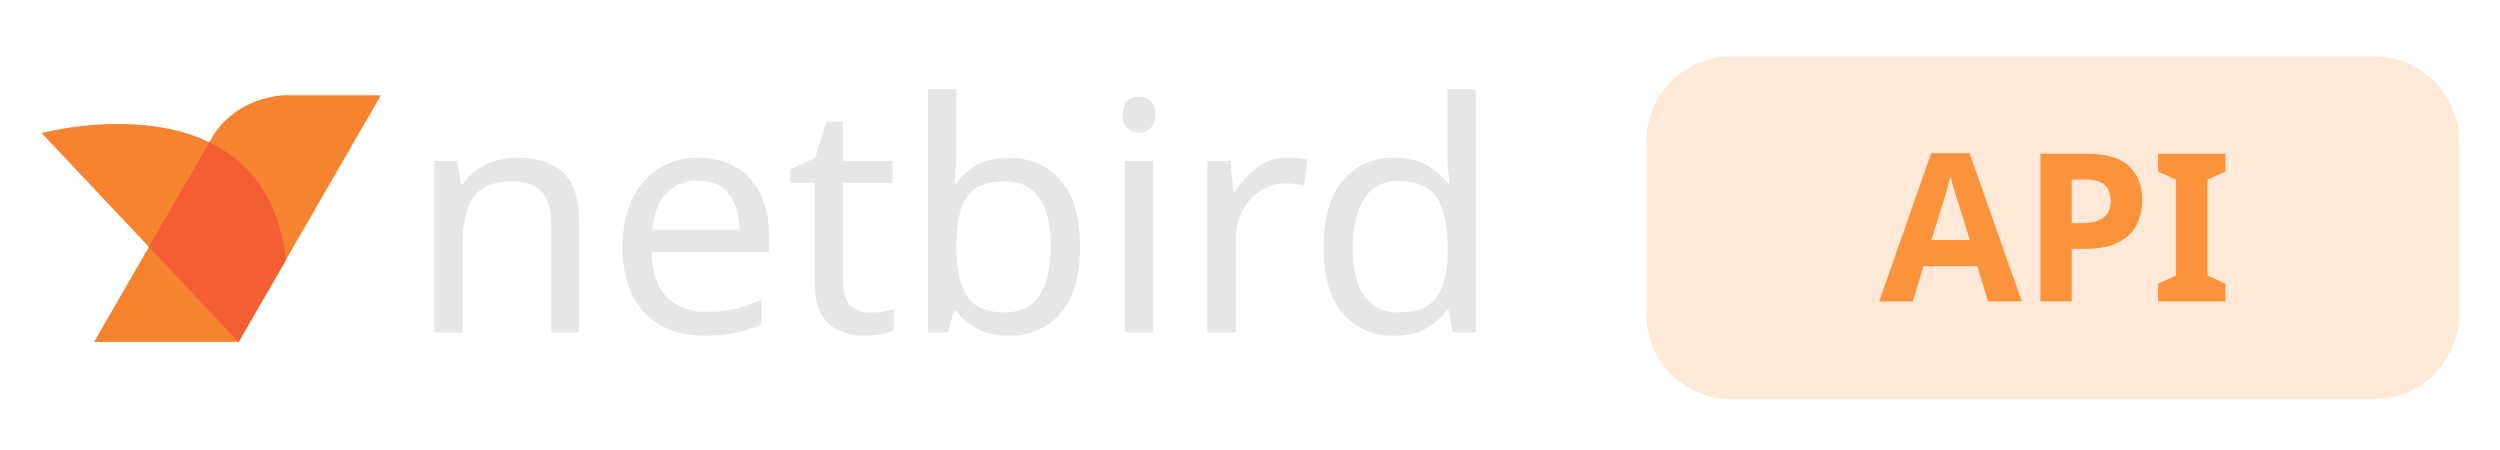
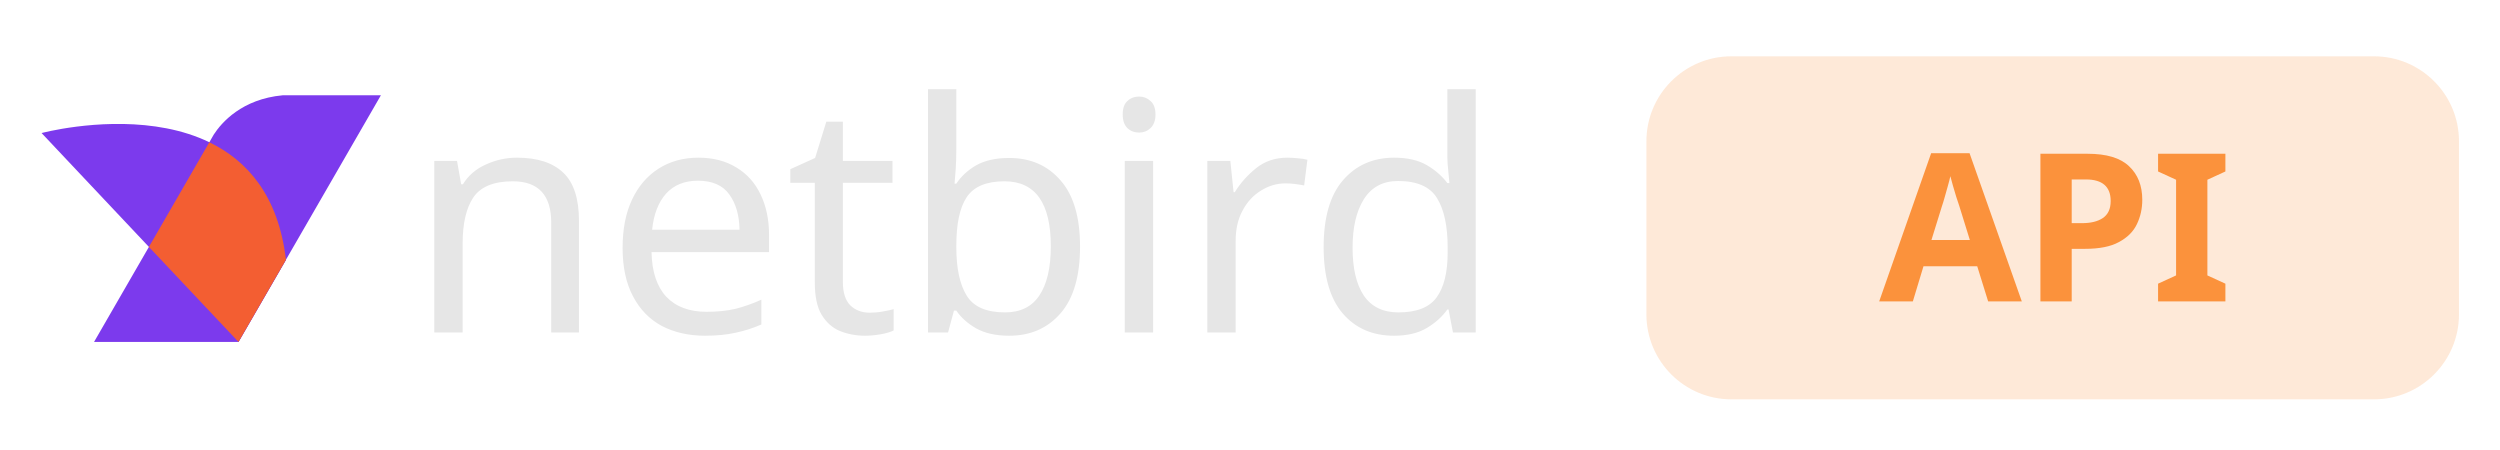
<svg xmlns="http://www.w3.org/2000/svg" width="500" height="90" viewBox="0 0 132.292 23.813" version="1.1" id="svg1203">
  <defs id="defs1200">
    </defs>
  <g id="layer1">
    <path style="fill:#fb923c;fill-opacity:0.2;stroke:none;stroke-width:1.493;stroke-linecap:round;stroke-linejoin:round;stroke-miterlimit:4;stroke-dasharray:none;stroke-opacity:1" id="rect4955" width="43" height="18.152" x="87.123" y="2.98" d="m 91.621,2.98 34.004,0 a 4.498,4.498 45 0 1 4.498,4.498 V 16.634 a 4.498,4.498 135 0 1 -4.498,4.498 H 91.621 A 4.498,4.498 45 0 1 87.123,16.634 V 7.478 a 4.498,4.498 135 0 1 4.498,-4.498 z" />
    <text xml:space="preserve" style="font-size:10.936px;line-height:1.25;font-family:Poppins;-inkscape-font-specification:Poppins;stroke-width:0.265" x="99.44" y="15.95" id="text3179">
      <tspan id="tspan3177" style="font-style:normal;font-variant:normal;font-weight:bold;font-stretch:normal;font-size:10.936px;font-family:Poppins;-inkscape-font-specification:'Poppins Bold';fill:#fb923c;fill-opacity:1;stroke-width:0.265" x="99.44" y="15.95">API</tspan>
    </text>
    <text xml:space="preserve" style="font-size:16.933px;line-height:1.25;font-family:Poppins;-inkscape-font-specification:Poppins;fill:#4d4d4d;stroke-width:0.07" x="21.543" y="17.592" id="text1870">
      <tspan id="tspan1868" style="font-style:normal;font-variant:normal;font-weight:normal;font-stretch:normal;font-size:16.933px;font-family:Poppins;-inkscape-font-specification:Poppins;fill:#e6e6e6;fill-opacity:1;stroke-width:0.07" x="21.543" y="17.592">netbird</tspan>
    </text>
    <g id="g23427" style="font-size:16.933px;line-height:1.25;font-family:Poppins;-inkscape-font-specification:Poppins;fill:#4d4d4d;stroke-width:0.265" transform="translate(-0.3848631,1.900819)">
-       <path d="m 15.348,3.141 c -2.168,0.2 -3.244,1.449 -3.652,2.078 l -0.183,0.318 c -0.013,0.026 -0.021,0.044 -0.021,0.044 l -0.002,-0.004 L 5.36,16.194 H 13.004 L 20.54,3.141 h -5.191" style="fill:#f68330;fill-opacity:1;fill-rule:nonzero;stroke:none;stroke-width:0.009" id="path30" />
-       <path d="M 13.004,16.194 2.584,5.14 c 0,0 11.785,-3.164 12.932,6.714 l -2.512,4.34" style="fill:#f68330;fill-opacity:1;fill-rule:nonzero;stroke:none;stroke-width:0.009" id="path32" />
+       <path d="m 15.348,3.141 c -2.168,0.2 -3.244,1.449 -3.652,2.078 l -0.183,0.318 c -0.013,0.026 -0.021,0.044 -0.021,0.044 l -0.002,-0.004 L 5.36,16.194 H 13.004 L 20.54,3.141 h -5.191" style="fill:#7c3aed;fill-opacity:1;fill-rule:nonzero;stroke:none;stroke-width:0.009" id="path30" />
+       <path d="M 13.004,16.194 2.584,5.14 c 0,0 11.785,-3.164 12.932,6.714 l -2.512,4.34" style="fill:#7c3aed;fill-opacity:1;fill-rule:nonzero;stroke:none;stroke-width:0.009" id="path32" />
      <path d="m 11.461,5.627 -3.197,5.538 4.74,5.029 2.511,-4.348 C 15.118,8.449 13.462,6.597 11.461,5.627" style="fill:#f35e32;fill-opacity:1;fill-rule:nonzero;stroke:none;stroke-width:0.009" id="path34" />
    </g>
  </g>
</svg>
